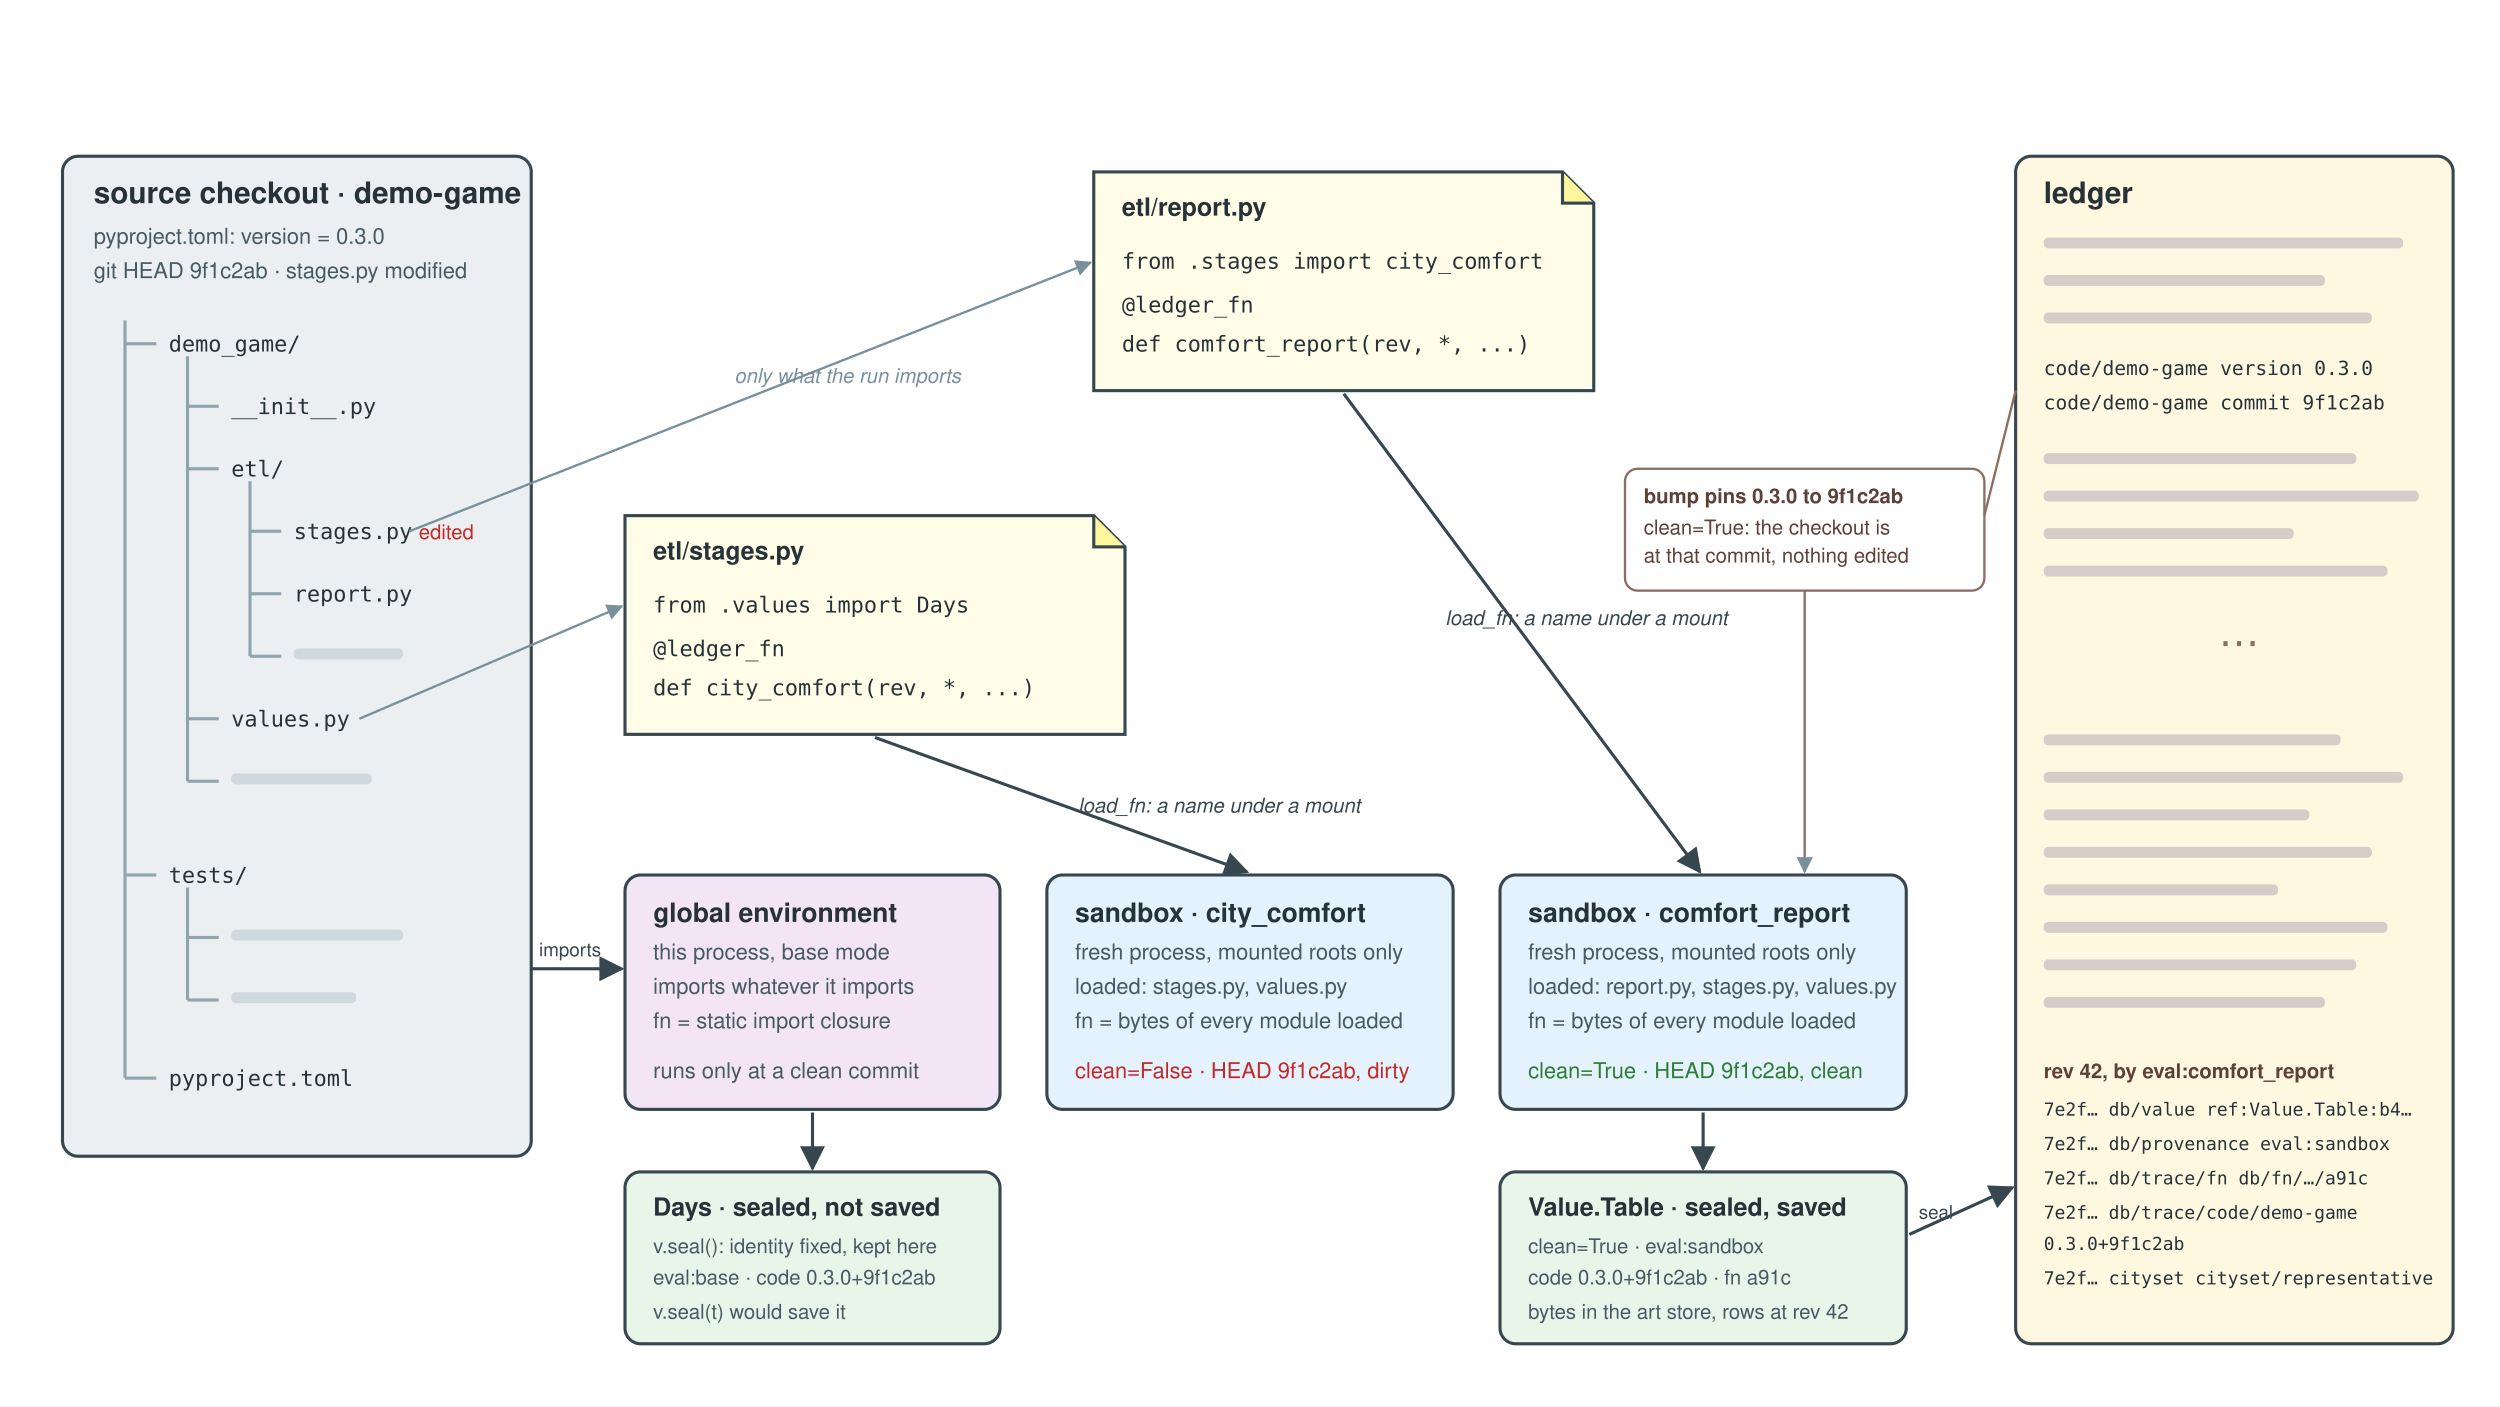
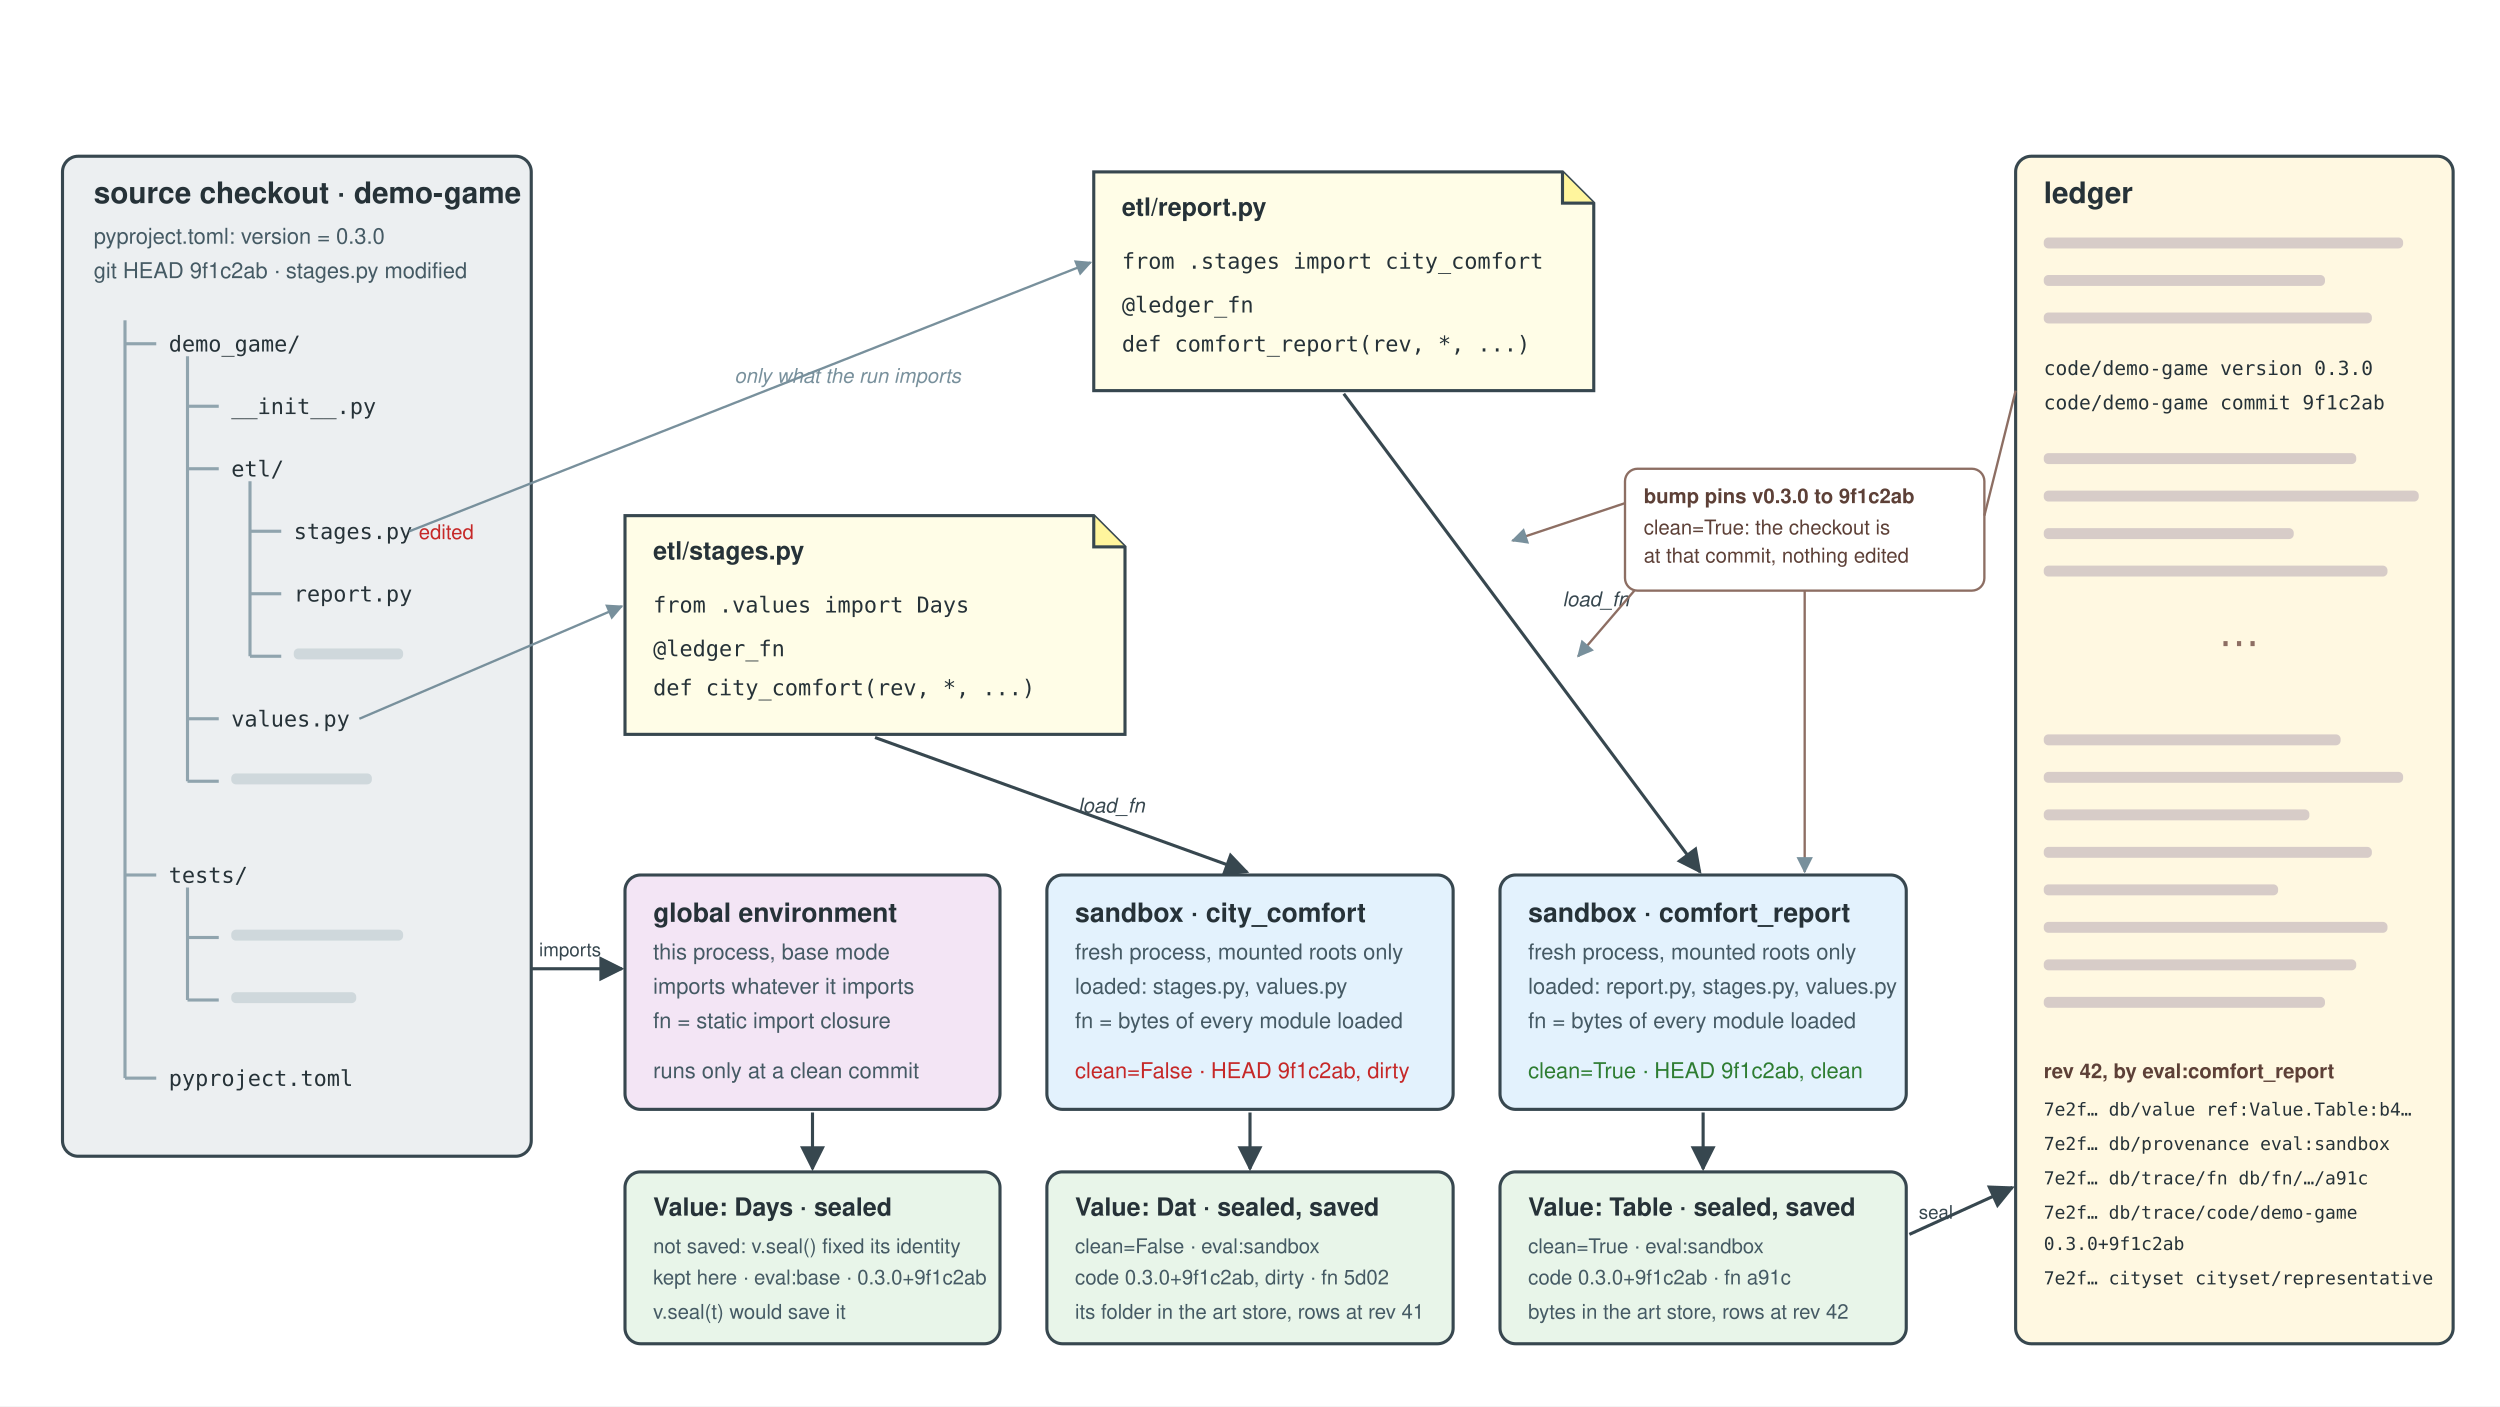
<svg xmlns="http://www.w3.org/2000/svg" viewBox="0 0 1600 900" width="1600" height="900" font-family="Helvetica, Arial, sans-serif">
  <defs>
    <marker id="arrow" viewBox="0 0 10 10" refX="9" refY="5" markerWidth="8" markerHeight="8" orient="auto-start-reverse">
      <path d="M0,0 L10,5 L0,10 z" fill="#37474f" />
    </marker>
    <marker id="arrow-thin" viewBox="0 0 10 10" refX="9" refY="5" markerWidth="7" markerHeight="7" orient="auto-start-reverse">
      <path d="M0,0 L10,5 L0,10 z" fill="#78909c" />
    </marker>
  </defs>
  <rect x="0" y="0" width="1600" height="900" fill="#ffffff" />
  <g stroke="#37474f" stroke-width="2">
    <rect x="40" y="100" width="300" height="640" rx="10" fill="#eceff1" />
  </g>
  <text x="60" y="130" font-size="19" font-weight="bold" fill="#263238">source checkout · demo-game</text>
  <text x="60" y="156" font-size="14" fill="#455a64">pyproject.toml: version = 0.3.0</text>
  <text x="60" y="178" font-size="14" fill="#455a64">git HEAD 9f1c2ab · stages.py modified</text>
  <g stroke="#90a4ae" stroke-width="2" fill="none">
    <path d="M80,205 V690" />
    <path d="M80,220 H100" />
    <path d="M120,228 V500" />
    <path d="M120,260 H140" />
    <path d="M120,300 H140" />
    <path d="M160,308 V420" />
    <path d="M160,340 H180" />
    <path d="M160,380 H180" />
    <path d="M160,420 H180" />
    <path d="M120,460 H140" />
    <path d="M120,500 H140" />
    <path d="M80,560 H100" />
    <path d="M120,568 V640" />
    <path d="M120,600 H140" />
    <path d="M120,640 H140" />
    <path d="M80,690 H100" />
  </g>
  <g font-family="Menlo, Consolas, monospace" font-size="14" fill="#263238">
    <text x="108" y="225">demo_game/</text>
    <text x="148" y="265">__init__.py</text>
    <text x="148" y="305">etl/</text>
    <text x="188" y="345">stages.py</text>
    <text x="188" y="385">report.py</text>
    <text x="148" y="465">values.py</text>
    <text x="108" y="565">tests/</text>
    <text x="108" y="695">pyproject.toml</text>
  </g>
  <text x="268" y="345" font-size="13" fill="#c62828">edited</text>
  <g fill="#cfd8dc">
    <rect x="188" y="415" width="70" height="7" rx="3" />
    <rect x="148" y="495" width="90" height="7" rx="3" />
    <rect x="148" y="595" width="110" height="7" rx="3" />
    <rect x="148" y="635" width="80" height="7" rx="3" />
  </g>
  <g stroke="#37474f" stroke-width="2">
    <path d="M400,330 H700 L720,350 V470 H400 Z" fill="#fffde7" />
    <path d="M700,330 V350 H720" fill="#fff59d" />
  </g>
  <text x="418" y="358" font-size="16" font-weight="bold" fill="#263238">etl/stages.py</text>
  <g font-family="Menlo, Consolas, monospace" font-size="14" fill="#263238">
    <text x="418" y="392">from .values import Days</text>
    <text x="418" y="420">@ledger_fn</text>
    <text x="418" y="445">def city_comfort(rev, *, ...)</text>
  </g>
  <g stroke="#37474f" stroke-width="2">
    <path d="M700,110 H1000 L1020,130 V250 H700 Z" fill="#fffde7" />
    <path d="M1000,110 V130 H1020" fill="#fff59d" />
  </g>
  <text x="718" y="138" font-size="16" font-weight="bold" fill="#263238">etl/report.py</text>
  <g font-family="Menlo, Consolas, monospace" font-size="14" fill="#263238">
    <text x="718" y="172">from .stages import city_comfort</text>
    <text x="718" y="200">@ledger_fn</text>
    <text x="718" y="225">def comfort_report(rev, *, ...)</text>
  </g>
  <g stroke="#78909c" stroke-width="1.5" fill="none" marker-end="url(#arrow-thin)">
    <path d="M262,340 L698,168" />
    <path d="M230,460 L398,388" />
  </g>
  <text x="470" y="245" font-size="13" fill="#78909c" font-style="italic">only what the run imports</text>
  <g stroke="#37474f" stroke-width="2">
    <rect x="400" y="560" width="240" height="150" rx="10" fill="#f3e5f5" />
    <rect x="670" y="560" width="260" height="150" rx="10" fill="#e3f2fd" />
    <rect x="960" y="560" width="260" height="150" rx="10" fill="#e3f2fd" />
  </g>
  <text x="418" y="590" font-size="17" font-weight="bold" fill="#263238">global environment</text>
  <text x="418" y="614" font-size="14" fill="#455a64">this process, base mode</text>
  <text x="418" y="636" font-size="14" fill="#455a64">imports whatever it imports</text>
  <text x="418" y="658" font-size="14" fill="#455a64">fn = static import closure</text>
  <text x="418" y="690" font-size="14" fill="#455a64">runs only at a clean commit</text>
  <text x="688" y="590" font-size="17" font-weight="bold" fill="#263238">sandbox · city_comfort</text>
  <text x="688" y="614" font-size="14" fill="#455a64">fresh process, mounted roots only</text>
  <text x="688" y="636" font-size="14" fill="#455a64">loaded: stages.py, values.py</text>
  <text x="688" y="658" font-size="14" fill="#455a64">fn = bytes of every module loaded</text>
  <text x="688" y="690" font-size="14" fill="#c62828">clean=False · HEAD 9f1c2ab, dirty</text>
  <text x="978" y="590" font-size="17" font-weight="bold" fill="#263238">sandbox · comfort_report</text>
  <text x="978" y="614" font-size="14" fill="#455a64">fresh process, mounted roots only</text>
  <text x="978" y="636" font-size="14" fill="#455a64">loaded: report.py, stages.py, values.py</text>
  <text x="978" y="658" font-size="14" fill="#455a64">fn = bytes of every module loaded</text>
  <text x="978" y="690" font-size="14" fill="#2e7d32">clean=True · HEAD 9f1c2ab, clean</text>
  <g stroke="#37474f" stroke-width="2" fill="none" marker-end="url(#arrow)">
    <path d="M340,620 L398,620" />
    <path d="M560,472 L798,558" />
    <path d="M860,252 L1088,558" />
  </g>
  <text x="345" y="612" font-size="12" fill="#37474f">imports</text>
-   <text x="690" y="520" font-size="13" fill="#37474f" font-style="italic">load_fn: a name under a mount</text>
-   <text x="925" y="400" font-size="13" fill="#37474f" font-style="italic">load_fn: a name under a mount</text>
+   <text x="690" y="520" font-size="13" fill="#37474f" font-style="italic">load_fn</text>
+   <text x="1000" y="388" font-size="13" fill="#37474f" font-style="italic">load_fn</text>
  <g stroke="#37474f" stroke-width="2">
    <rect x="1290" y="100" width="280" height="760" rx="10" fill="#fff8e1" />
  </g>
  <text x="1308" y="130" font-size="19" font-weight="bold" fill="#263238">ledger</text>
  <g fill="#d7ccc8">
    <rect x="1308" y="152" width="230" height="7" rx="3" />
    <rect x="1308" y="176" width="180" height="7" rx="3" />
    <rect x="1308" y="200" width="210" height="7" rx="3" />
  </g>
  <g font-family="Menlo, Consolas, monospace" font-size="12.5" fill="#263238">
    <text x="1308" y="240">code/demo-game version 0.3.0</text>
    <text x="1308" y="262">code/demo-game commit  9f1c2ab</text>
  </g>
  <g fill="#d7ccc8">
    <rect x="1308" y="290" width="200" height="7" rx="3" />
    <rect x="1308" y="314" width="240" height="7" rx="3" />
    <rect x="1308" y="338" width="160" height="7" rx="3" />
    <rect x="1308" y="362" width="220" height="7" rx="3" />
  </g>
  <text x="1420" y="420" font-size="26" fill="#8d6e63">⋯</text>
  <g fill="#d7ccc8">
    <rect x="1308" y="470" width="190" height="7" rx="3" />
    <rect x="1308" y="494" width="230" height="7" rx="3" />
    <rect x="1308" y="518" width="170" height="7" rx="3" />
    <rect x="1308" y="542" width="210" height="7" rx="3" />
    <rect x="1308" y="566" width="150" height="7" rx="3" />
    <rect x="1308" y="590" width="220" height="7" rx="3" />
    <rect x="1308" y="614" width="200" height="7" rx="3" />
    <rect x="1308" y="638" width="180" height="7" rx="3" />
  </g>
  <text x="1308" y="690" font-size="13" font-weight="bold" fill="#5d4037">rev 42, by eval:comfort_report</text>
  <g font-family="Menlo, Consolas, monospace" font-size="11.5" fill="#263238">
    <text x="1308" y="714">7e2f… db/value ref:Value.Table:b4…</text>
    <text x="1308" y="736">7e2f… db/provenance eval:sandbox</text>
    <text x="1308" y="758">7e2f… db/trace/fn db/fn/…/a91c</text>
    <text x="1308" y="780">7e2f… db/trace/code/demo-game</text>
    <text x="1308" y="800">           0.3.0+9f1c2ab</text>
    <text x="1308" y="822">7e2f… cityset cityset/representative</text>
  </g>
  <g stroke="#8d6e63" stroke-width="1.5">
    <rect x="1040" y="300" width="230" height="78" rx="8" fill="#ffffff" />
  </g>
-   <text x="1052" y="322" font-size="13" fill="#5d4037" font-weight="bold">bump pins 0.3.0 to 9f1c2ab</text>
+   <text x="1052" y="322" font-size="13" fill="#5d4037" font-weight="bold">bump pins v0.3.0 to 9f1c2ab</text>
  <text x="1052" y="342" font-size="13" fill="#5d4037">clean=True: the checkout is</text>
  <text x="1052" y="360" font-size="13" fill="#5d4037">at that commit, nothing edited</text>
  <path d="M1270,330 L1290,250" stroke="#8d6e63" stroke-width="1.5" fill="none" />
  <path d="M1155,378 L1155,558" stroke="#8d6e63" stroke-width="1.5" fill="none" marker-end="url(#arrow-thin)" />
+   <path d="M1040,322 L968,346" stroke="#8d6e63" stroke-width="1.5" fill="none" marker-end="url(#arrow-thin)" />
+   <path d="M1046,378 L1010,420" stroke="#8d6e63" stroke-width="1.5" fill="none" marker-end="url(#arrow-thin)" />
  <g stroke="#37474f" stroke-width="2">
    <rect x="400" y="750" width="240" height="110" rx="10" fill="#e8f5e9" />
+     <rect x="670" y="750" width="260" height="110" rx="10" fill="#e8f5e9" />
    <rect x="960" y="750" width="260" height="110" rx="10" fill="#e8f5e9" />
  </g>
-   <text x="418" y="778" font-size="16" font-weight="bold" fill="#263238">Days · sealed, not saved</text>
-   <text x="418" y="802" font-size="13" fill="#455a64">v.seal(): identity fixed, kept here</text>
-   <text x="418" y="822" font-size="13" fill="#455a64">eval:base · code 0.3.0+9f1c2ab</text>
+   <text x="418" y="778" font-size="16" font-weight="bold" fill="#263238">Value: Days · sealed</text>
+   <text x="418" y="802" font-size="13" fill="#455a64">not saved: v.seal() fixed its identity</text>
+   <text x="418" y="822" font-size="13" fill="#455a64">kept here · eval:base · 0.3.0+9f1c2ab</text>
  <text x="418" y="844" font-size="13" fill="#455a64">v.seal(t) would save it</text>
-   <text x="978" y="778" font-size="16" font-weight="bold" fill="#263238">Value.Table · sealed, saved</text>
+   <text x="688" y="778" font-size="16" font-weight="bold" fill="#263238">Value: Dat · sealed, saved</text>
+   <text x="688" y="802" font-size="13" fill="#455a64">clean=False · eval:sandbox</text>
+   <text x="688" y="822" font-size="13" fill="#455a64">code 0.3.0+9f1c2ab, dirty · fn 5d02</text>
+   <text x="688" y="844" font-size="13" fill="#455a64">its folder in the art store, rows at rev 41</text>
+   <text x="978" y="778" font-size="16" font-weight="bold" fill="#263238">Value: Table · sealed, saved</text>
  <text x="978" y="802" font-size="13" fill="#455a64">clean=True · eval:sandbox</text>
  <text x="978" y="822" font-size="13" fill="#455a64">code 0.3.0+9f1c2ab · fn a91c</text>
  <text x="978" y="844" font-size="13" fill="#455a64">bytes in the art store, rows at rev 42</text>
  <g stroke="#37474f" stroke-width="2" fill="none" marker-end="url(#arrow)">
    <path d="M520,712 L520,748" />
+     <path d="M800,712 L800,748" />
    <path d="M1090,712 L1090,748" />
    <path d="M1222,790 L1288,760" />
  </g>
  <text x="1228" y="780" font-size="12" fill="#37474f">seal</text>
</svg>
